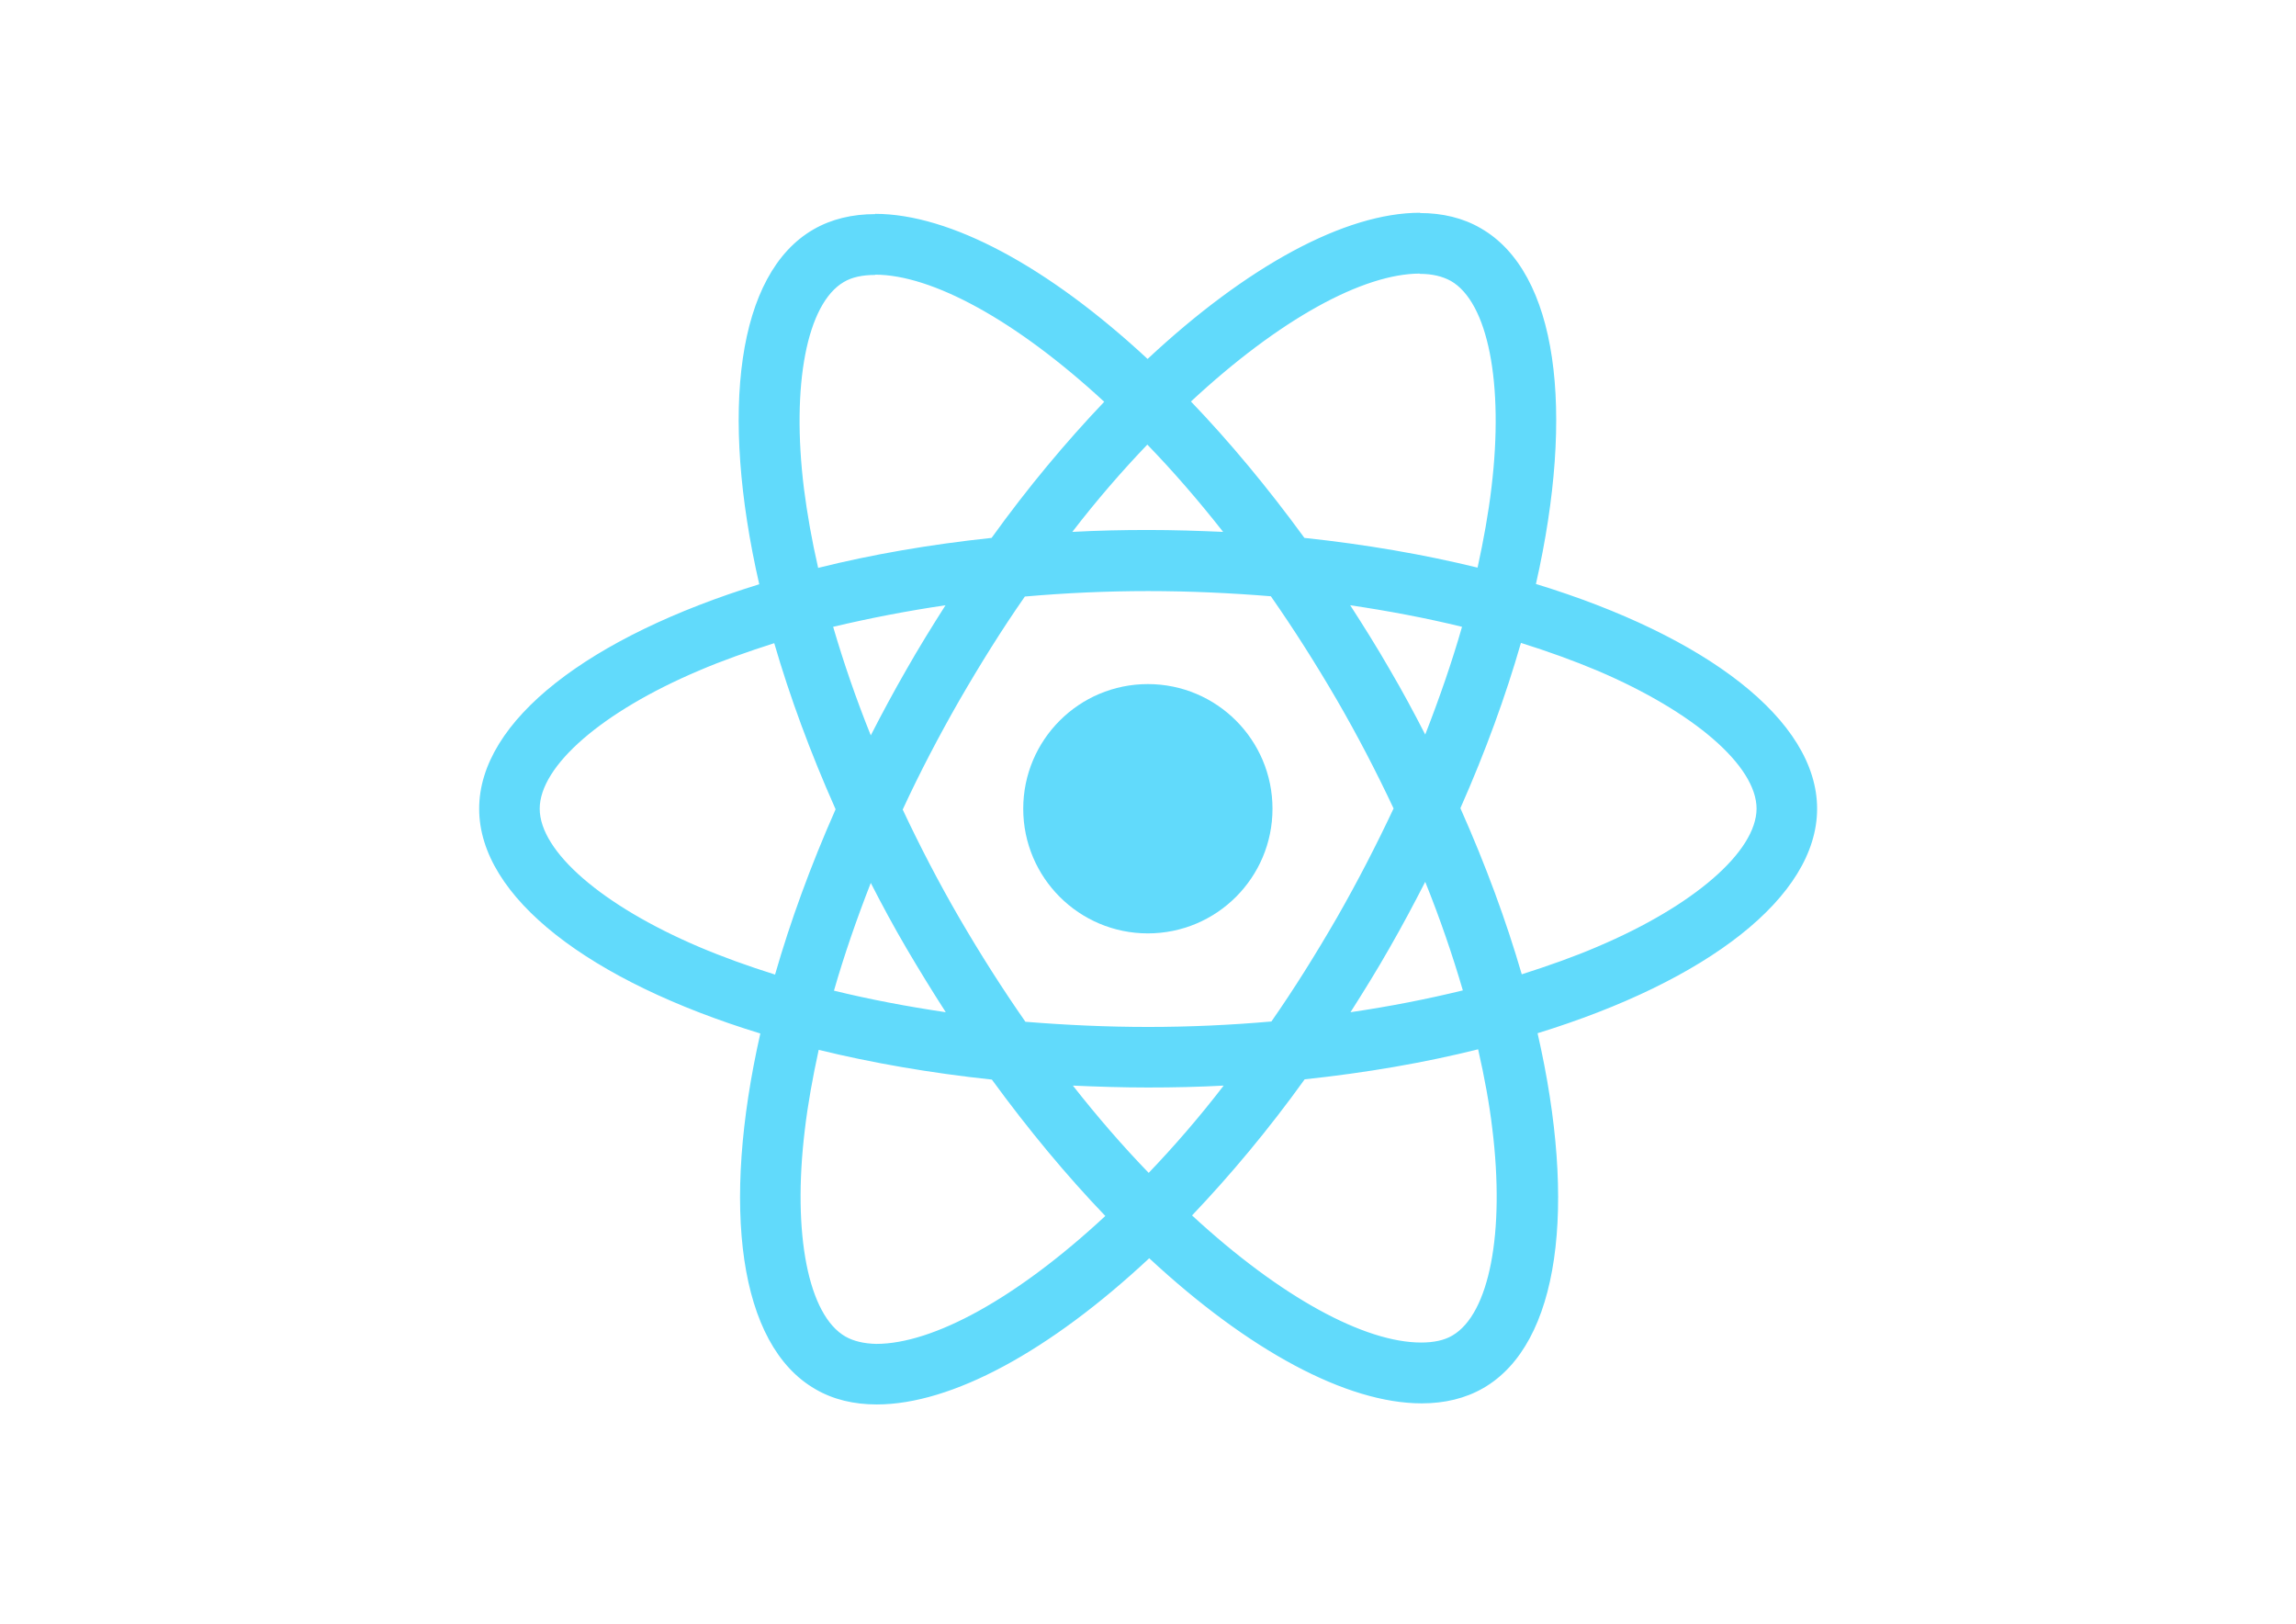
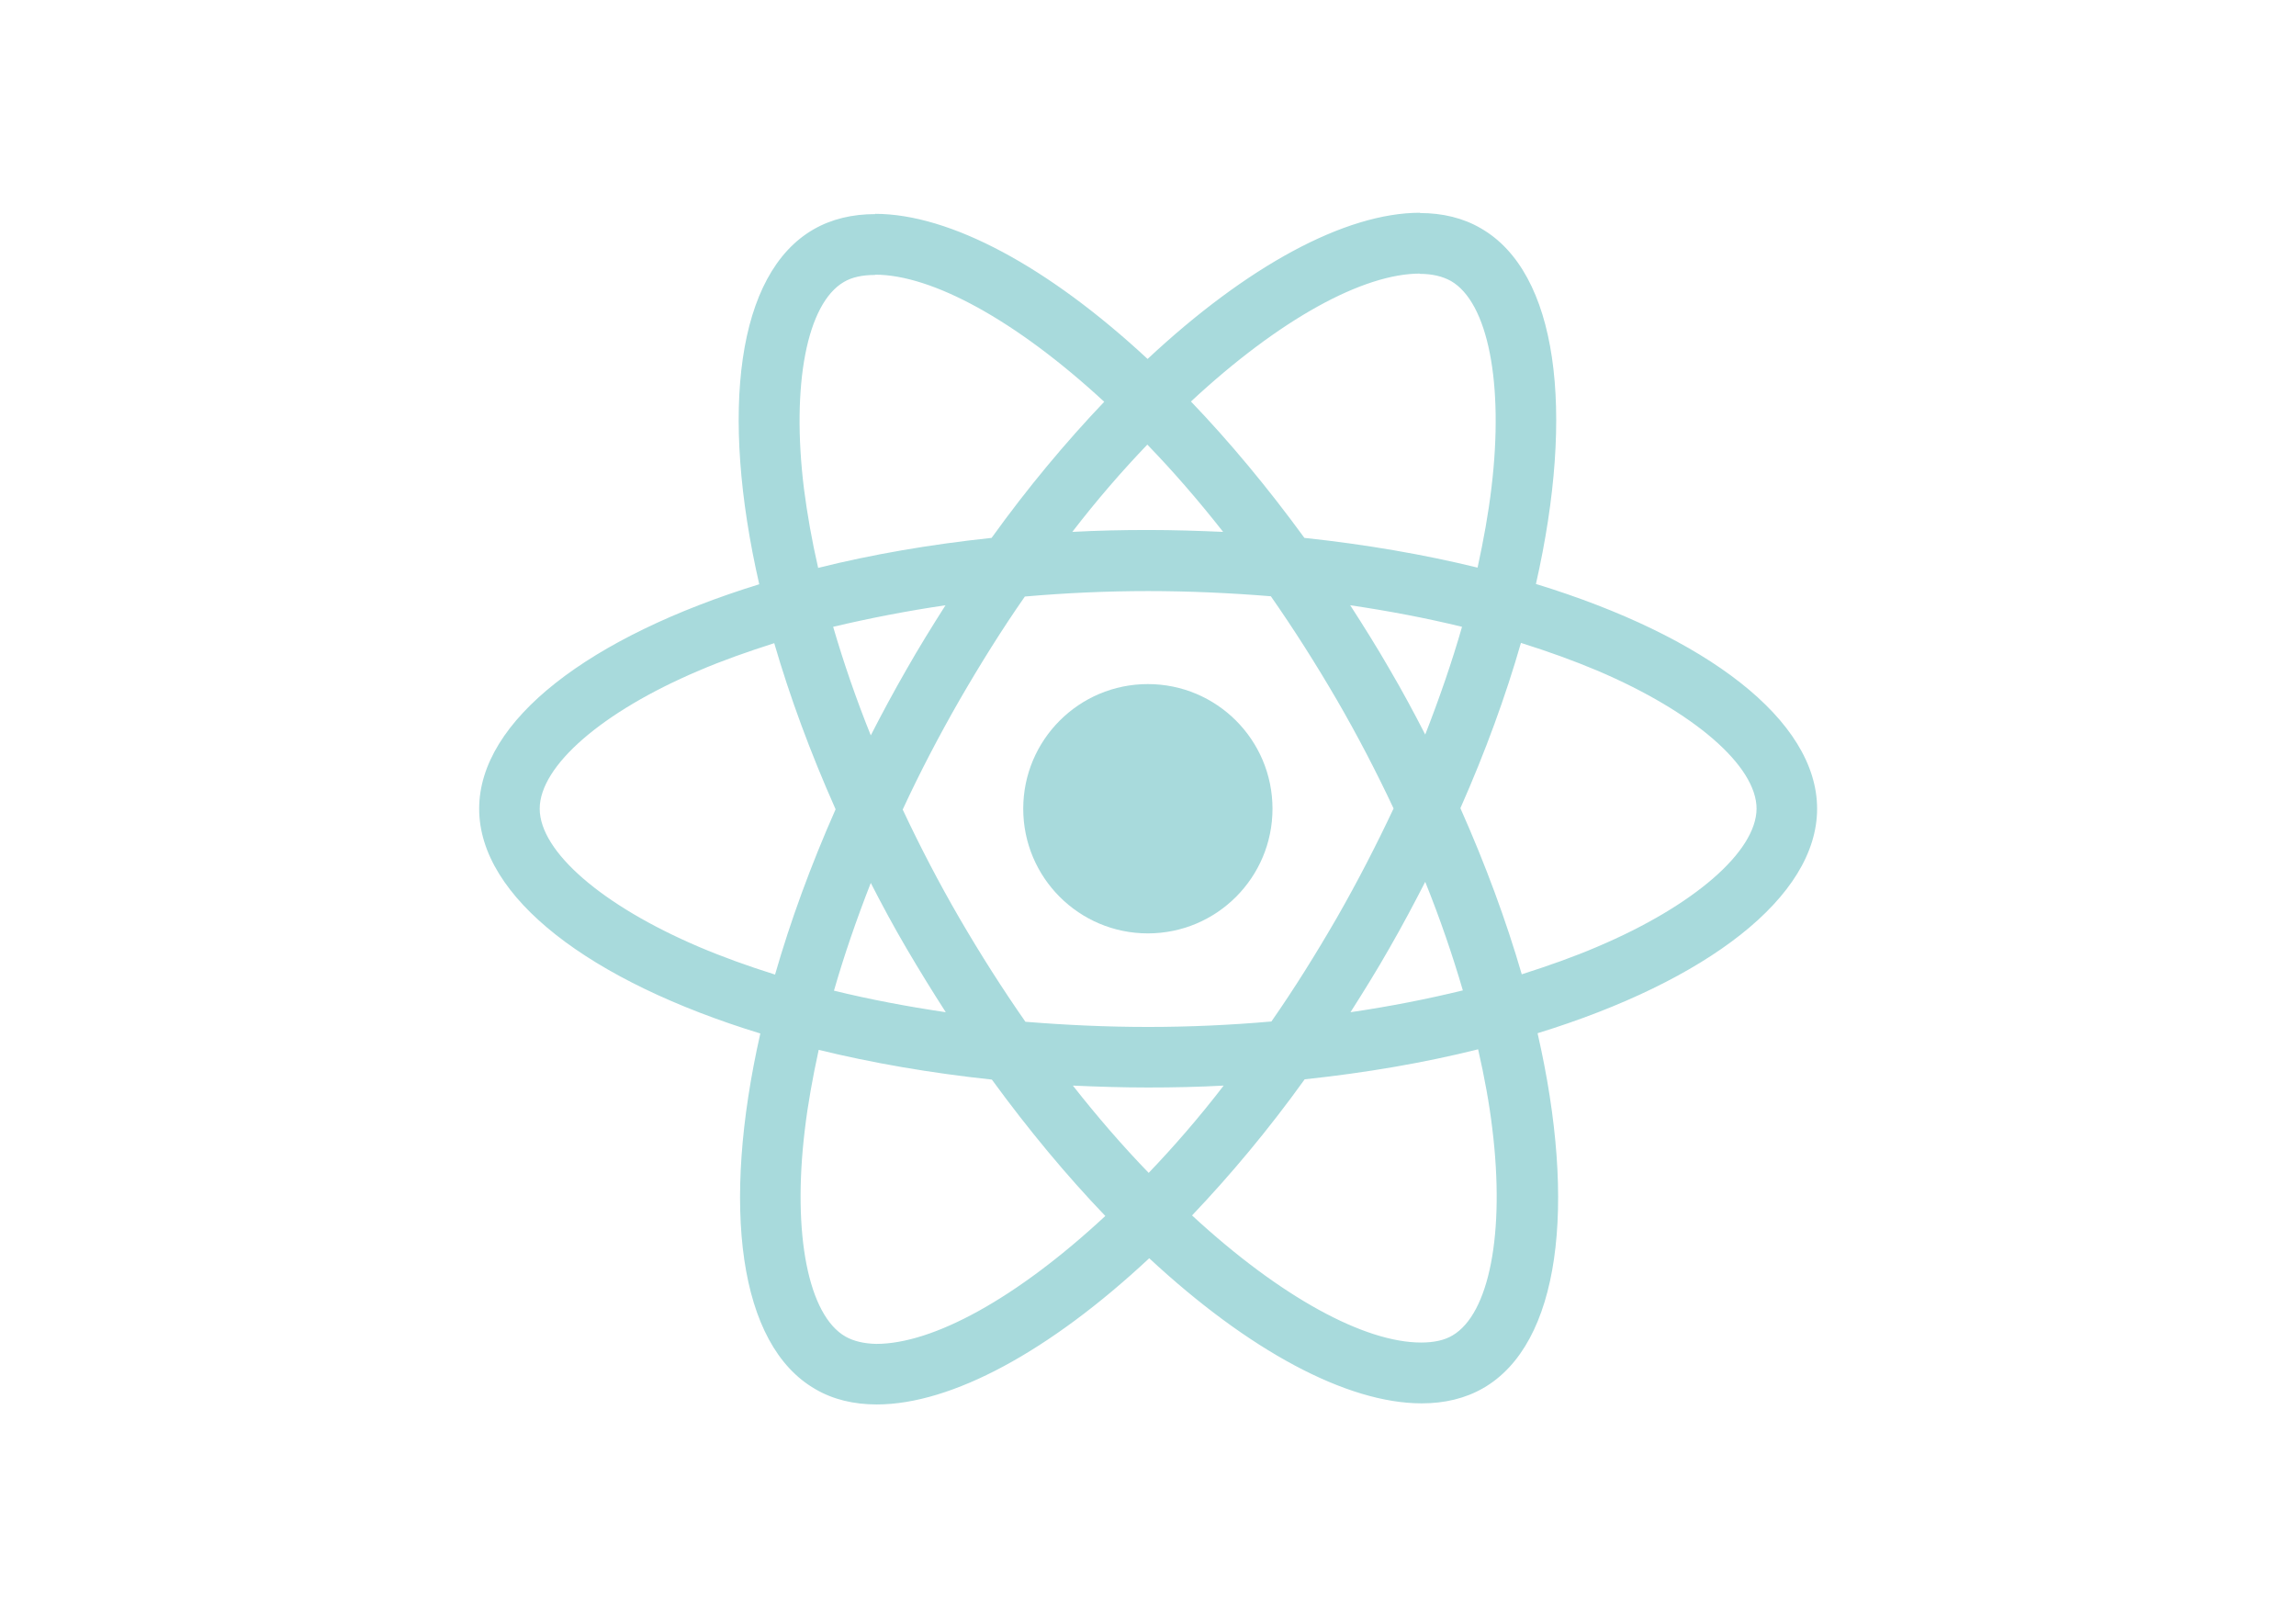
<svg xmlns="http://www.w3.org/2000/svg" viewBox="0 0 841.9 595.3">
-   <g fill="#61DAFB">
+   <g fill="#a8dadc">
    <path d="M666.3 296.5c0-32.5-40.7-63.3-103.1-82.4 14.4-63.6 8-114.2-20.2-130.4-6.5-3.8-14.1-5.6-22.4-5.6v22.3c4.6 0 8.3.9 11.4 2.6 13.6 7.8 19.5 37.5 14.9 75.7-1.1 9.4-2.9 19.3-5.1 29.4-19.6-4.8-41-8.5-63.5-10.9-13.5-18.5-27.5-35.3-41.6-50 32.6-30.3 63.2-46.9 84-46.9V78c-27.5 0-63.5 19.6-99.9 53.6-36.4-33.8-72.4-53.2-99.9-53.2v22.3c20.7 0 51.4 16.5 84 46.6-14 14.7-28 31.4-41.3 49.9-22.6 2.4-44 6.1-63.6 11-2.3-10-4-19.7-5.2-29-4.7-38.2 1.1-67.9 14.6-75.8 3-1.8 6.9-2.6 11.5-2.6V78.5c-8.4 0-16 1.8-22.6 5.6-28.1 16.2-34.4 66.7-19.9 130.1-62.2 19.2-102.7 49.9-102.7 82.3 0 32.5 40.7 63.3 103.1 82.4-14.4 63.6-8 114.2 20.2 130.4 6.5 3.8 14.1 5.6 22.5 5.6 27.5 0 63.5-19.6 99.9-53.6 36.4 33.8 72.4 53.2 99.9 53.2 8.4 0 16-1.8 22.6-5.6 28.1-16.2 34.4-66.7 19.9-130.1 62-19.1 102.5-49.9 102.5-82.3zm-130.2-66.7c-3.7 12.9-8.3 26.2-13.5 39.5-4.1-8-8.4-16-13.1-24-4.6-8-9.5-15.8-14.4-23.4 14.2 2.1 27.9 4.7 41 7.9zm-45.8 106.5c-7.8 13.5-15.8 26.3-24.1 38.2-14.9 1.3-30 2-45.2 2-15.1 0-30.2-.7-45-1.9-8.3-11.9-16.4-24.6-24.2-38-7.6-13.1-14.5-26.4-20.8-39.8 6.2-13.4 13.2-26.8 20.7-39.9 7.8-13.5 15.8-26.3 24.1-38.2 14.9-1.3 30-2 45.2-2 15.1 0 30.2.7 45 1.9 8.3 11.9 16.4 24.6 24.2 38 7.6 13.1 14.5 26.4 20.8 39.8-6.3 13.4-13.2 26.8-20.7 39.9zm32.3-13c5.4 13.4 10 26.8 13.8 39.8-13.1 3.2-26.9 5.9-41.2 8 4.9-7.7 9.8-15.6 14.4-23.7 4.6-8 8.9-16.1 13-24.1zM421.2 430c-9.3-9.6-18.6-20.3-27.8-32 9 .4 18.2.7 27.5.7 9.4 0 18.7-.2 27.8-.7-9 11.7-18.3 22.4-27.5 32zm-74.4-58.9c-14.2-2.1-27.9-4.7-41-7.9 3.7-12.9 8.3-26.2 13.5-39.5 4.1 8 8.4 16 13.1 24 4.7 8 9.5 15.8 14.4 23.4zM420.7 163c9.3 9.6 18.6 20.3 27.8 32-9-.4-18.2-.7-27.5-.7-9.4 0-18.7.2-27.8.7 9-11.7 18.3-22.4 27.5-32zm-74 58.9c-4.9 7.7-9.8 15.6-14.4 23.7-4.6 8-8.9 16-13 24-5.4-13.4-10-26.8-13.8-39.8 13.1-3.1 26.9-5.8 41.2-7.9zm-90.5 125.2c-35.4-15.1-58.3-34.9-58.3-50.6 0-15.7 22.9-35.6 58.3-50.6 8.6-3.7 18-7 27.7-10.1 5.7 19.6 13.2 40 22.5 60.9-9.2 20.8-16.6 41.1-22.2 60.6-9.9-3.1-19.3-6.5-28-10.2zM310 490c-13.6-7.8-19.5-37.5-14.9-75.7 1.1-9.4 2.9-19.3 5.1-29.4 19.6 4.8 41 8.5 63.5 10.9 13.5 18.5 27.5 35.3 41.6 50-32.6 30.3-63.2 46.9-84 46.9-4.5-.1-8.3-1-11.3-2.7zm237.2-76.2c4.7 38.2-1.1 67.9-14.6 75.8-3 1.8-6.9 2.6-11.5 2.6-20.7 0-51.4-16.5-84-46.6 14-14.7 28-31.4 41.3-49.9 22.6-2.4 44-6.1 63.6-11 2.3 10.1 4.1 19.8 5.2 29.1zm38.5-66.7c-8.6 3.7-18 7-27.7 10.1-5.7-19.6-13.2-40-22.5-60.9 9.2-20.8 16.6-41.1 22.2-60.6 9.9 3.1 19.3 6.5 28.1 10.2 35.4 15.1 58.3 34.9 58.3 50.6-.1 15.7-23 35.6-58.4 50.6zM320.8 78.4z" />
    <circle cx="420.9" cy="296.5" r="45.7" />
    <path d="M520.5 78.1z" />
  </g>
</svg>
